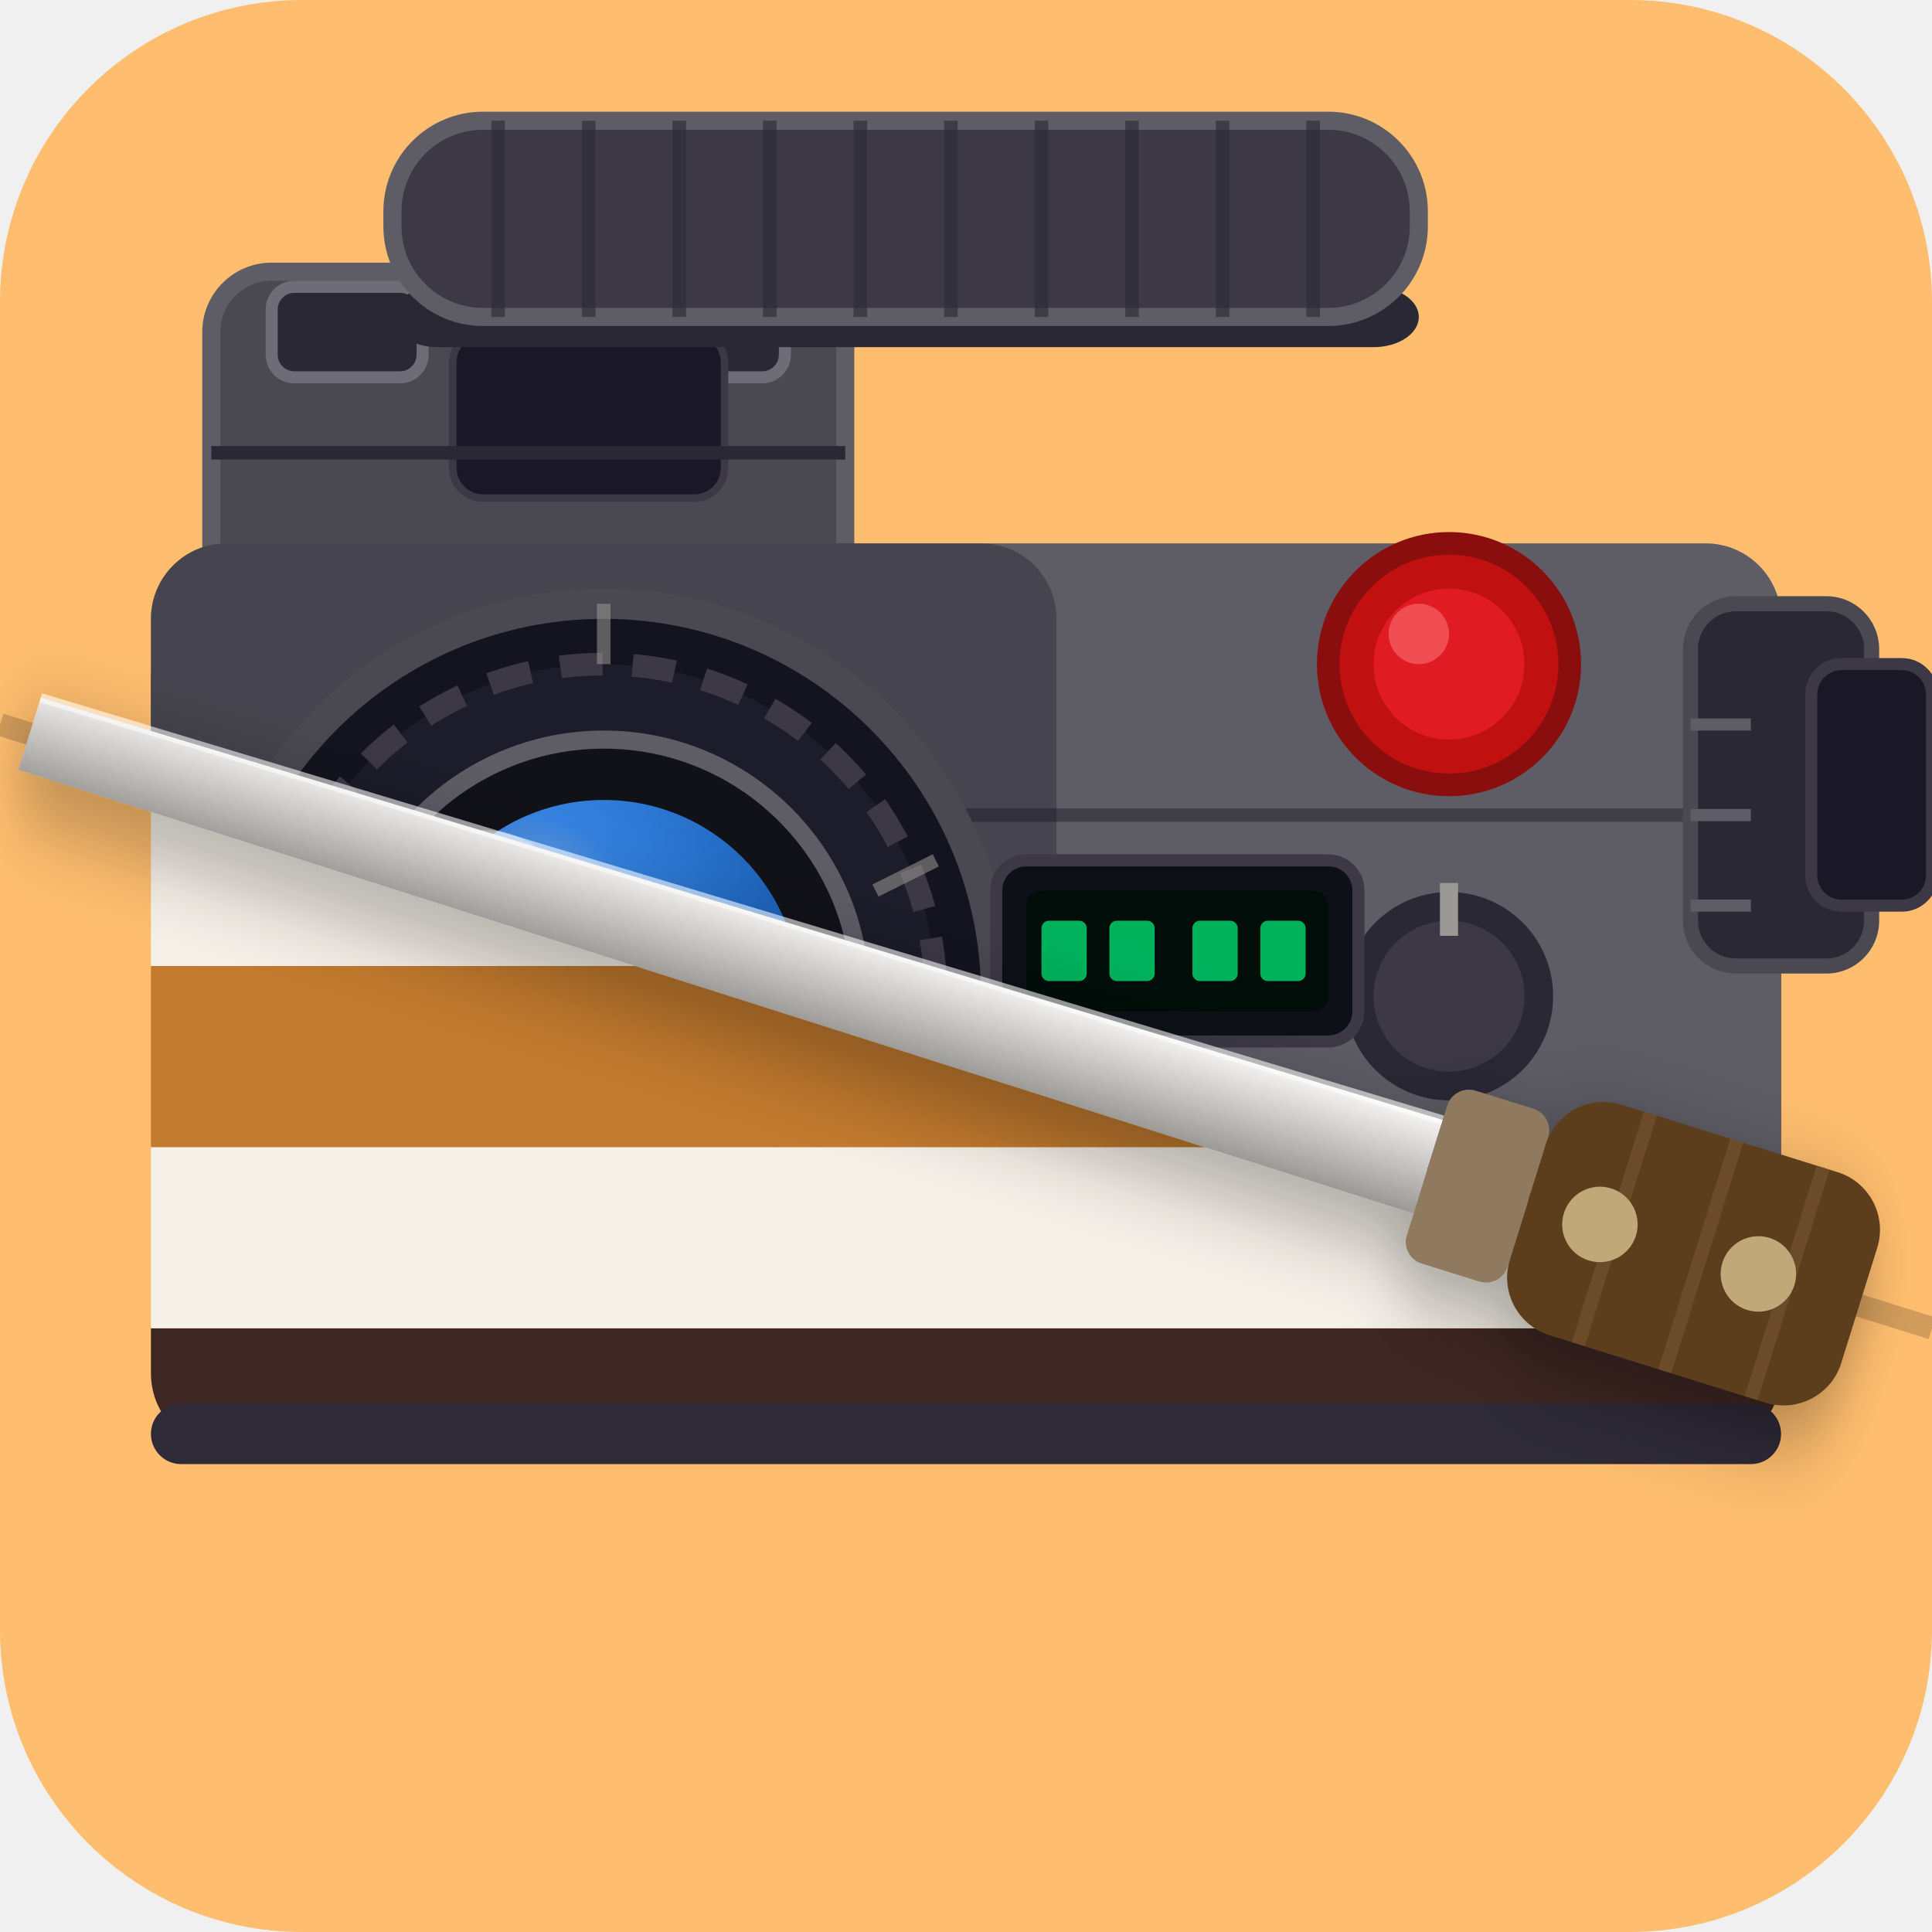
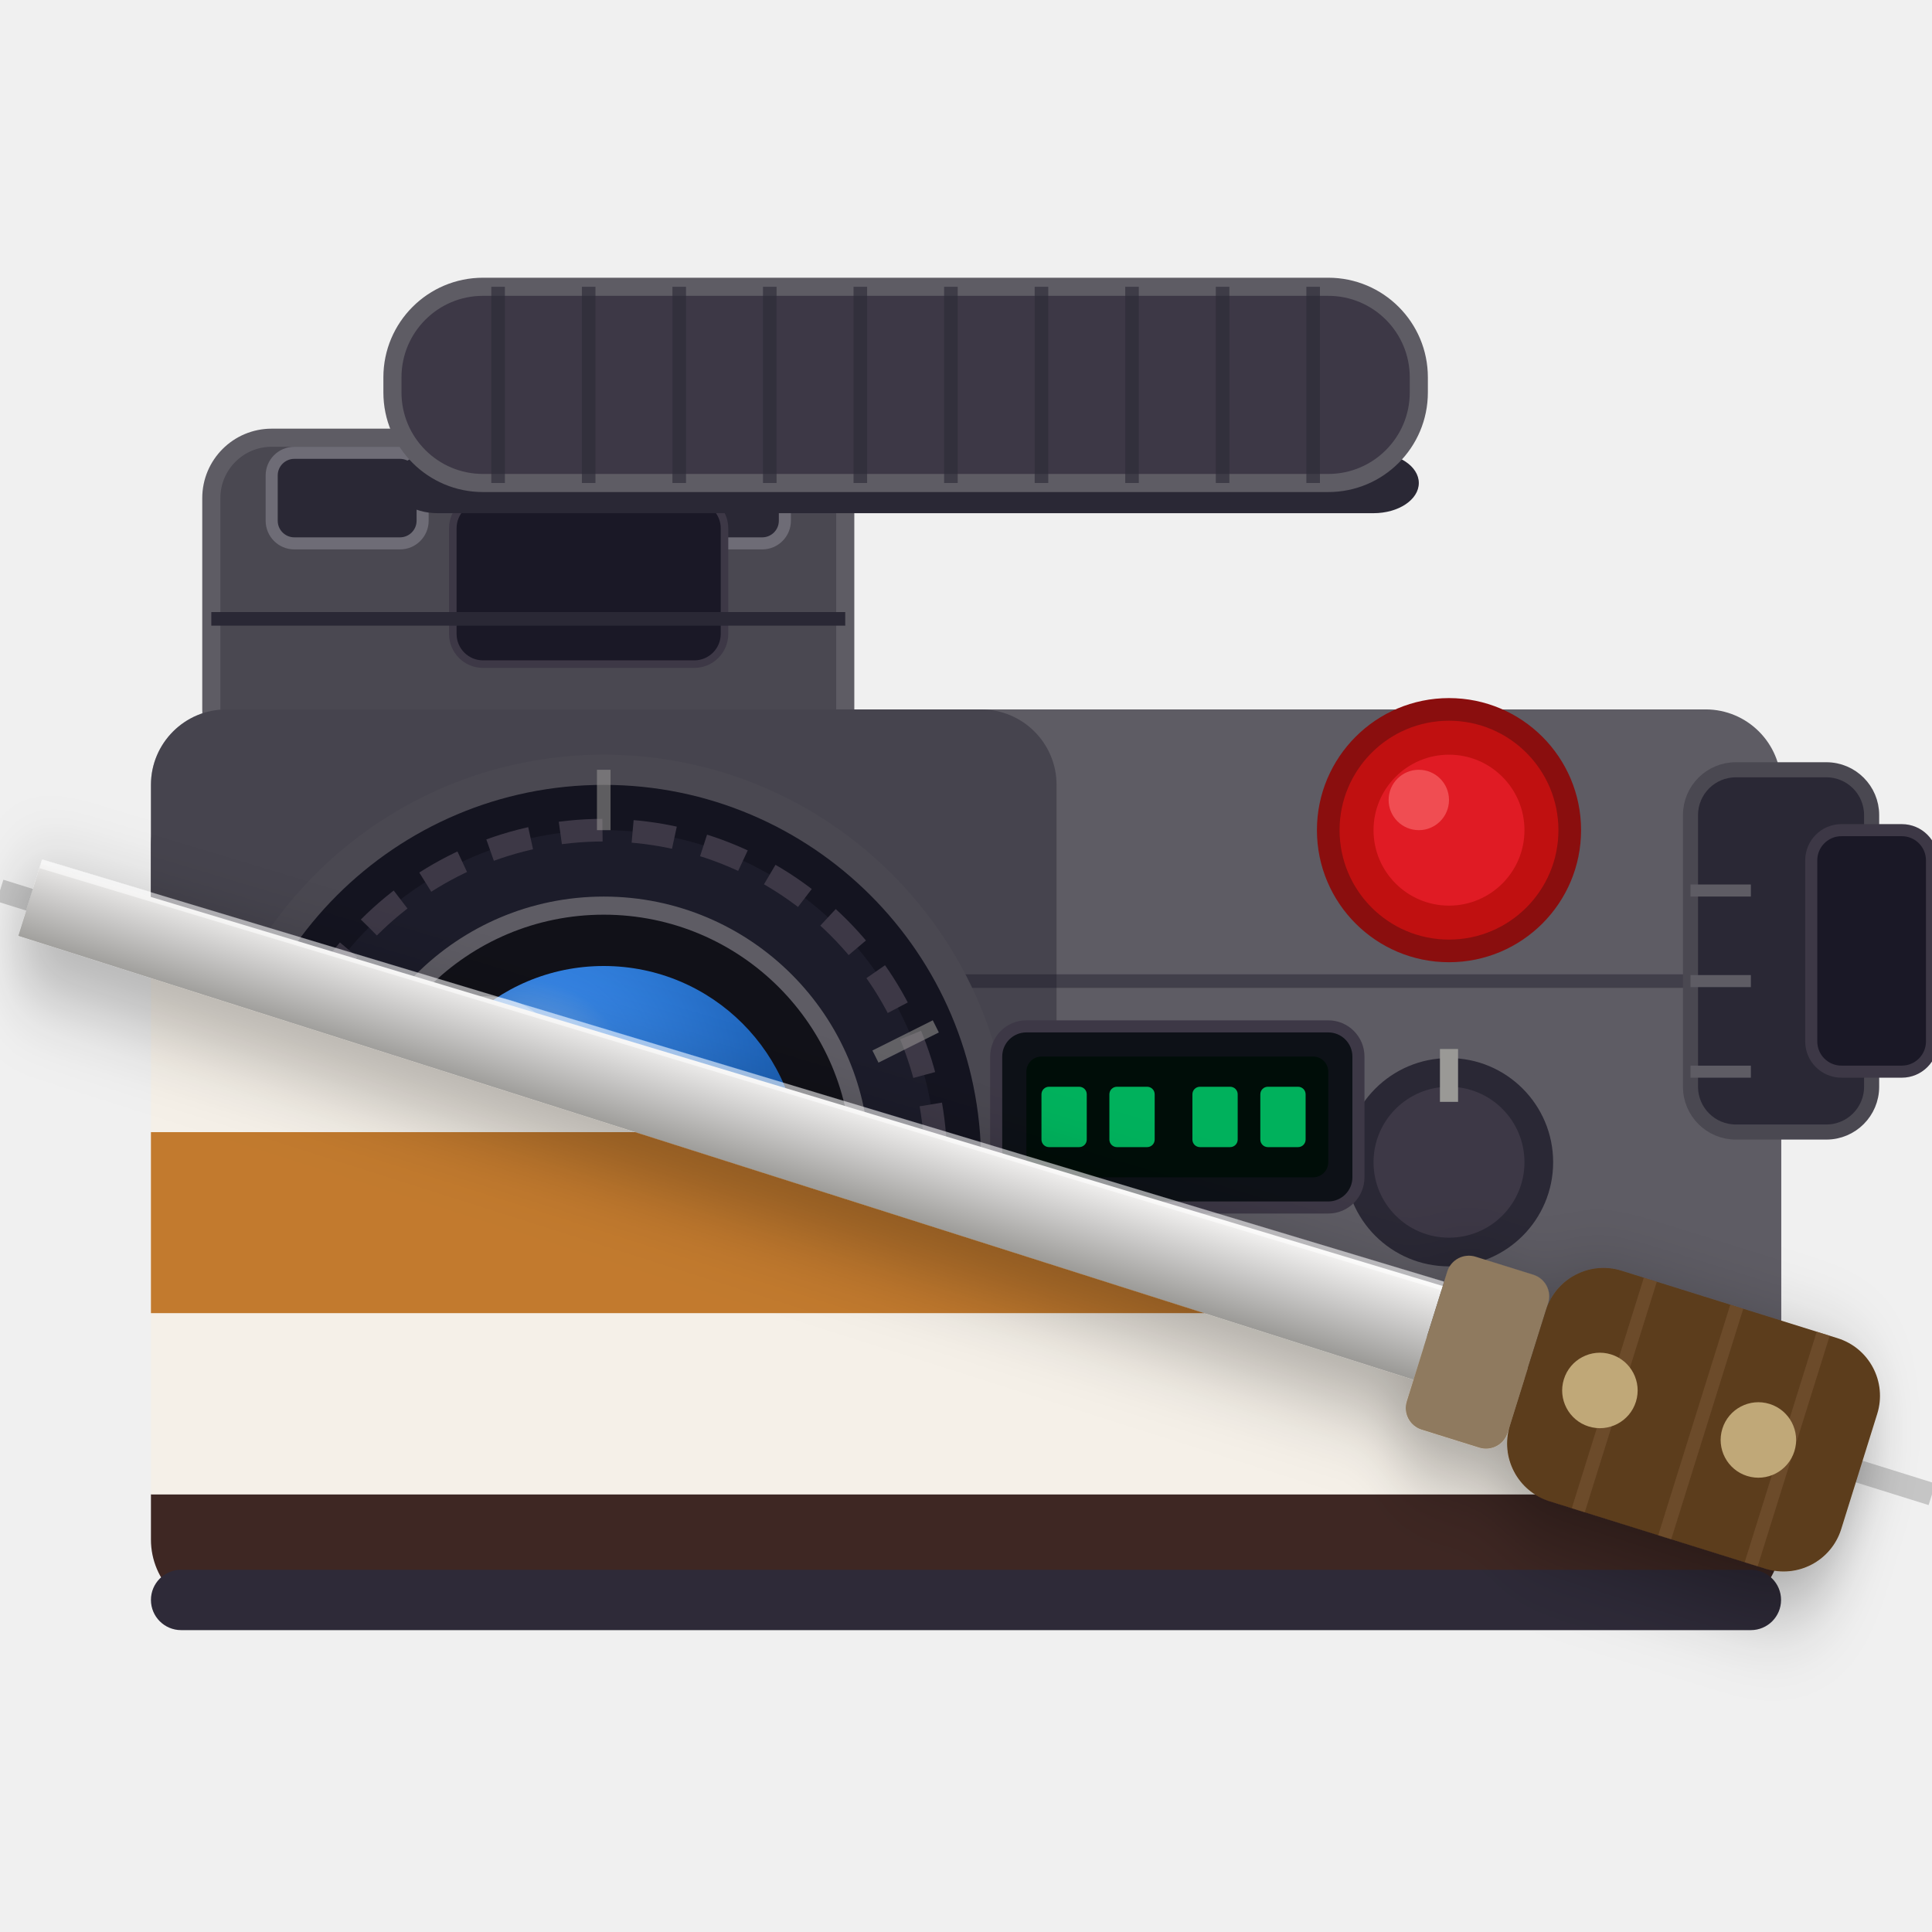
<svg xmlns="http://www.w3.org/2000/svg" viewBox="0 0 128 128" width="128" height="128">
  <defs>
    <radialGradient id="lens" cx="30%" cy="30%" r="70%">
      <stop offset="0%" stop-color="#99c1f1" />
      <stop offset="38%" stop-color="#3584e4" />
      <stop offset="100%" stop-color="#1a5fb4" />
    </radialGradient>
    <linearGradient id="blade" x1="0%" y1="0%" x2="0%" y2="100%">
      <stop offset="0%" stop-color="#f6f5f4" />
      <stop offset="50%" stop-color="#c8c7c6" />
      <stop offset="100%" stop-color="#9a9996" />
    </linearGradient>
    <filter id="shadow" x="-25%" y="-25%" width="150%" height="150%">
      <feDropShadow dx="0" dy="2" stdDeviation="2.5" flood-color="#000" flood-opacity="0.35" />
    </filter>
    <clipPath id="camSide">
      <polygon points="0,0 128,0 128,88 0,48" />
    </clipPath>
    <clipPath id="cakeSide">
      <polygon points="0,48 128,88 128,128 0,128" />
    </clipPath>
    <clipPath id="camBody">
      <rect x="10" y="36" width="108" height="60" rx="5" />
    </clipPath>
  </defs>
-   <rect width="128" height="128" rx="20" fill="#ffbe6f" />
-   <g clip-path="url(#camSide)">
-     <rect x="14" y="38" width="42" height="4" rx="2" fill="#2a2835" />
-     <rect x="14" y="18" width="42" height="22" rx="4" fill="#4a4851" stroke="#5e5c64" stroke-width="1.2" />
-     <rect x="18" y="19" width="10" height="6" rx="1.5" fill="#2a2835" stroke="#6e6c76" stroke-width="0.8" />
-     <rect x="42" y="19" width="10" height="6" rx="1.5" fill="#2a2835" stroke="#6e6c76" stroke-width="0.8" />
-     <rect x="30" y="22" width="18" height="11" rx="2" fill="#1a1826" stroke="#3d3846" stroke-width="0.5" />
-     <line x1="14" y1="30" x2="56" y2="30" stroke="#2a2835" stroke-width="0.9" />
-     <rect x="26" y="19" width="68" height="4" rx="3" fill="#2a2835" />
-     <rect x="26" y="8" width="68" height="13" rx="6" fill="#3d3846" stroke="#5e5c64" stroke-width="1.2" />
-     <g stroke="#2d2b37" stroke-width="0.9" opacity="0.65">
-       <line x1="33" y1="8" x2="33" y2="21" />
-       <line x1="39" y1="8" x2="39" y2="21" />
-       <line x1="45" y1="8" x2="45" y2="21" />
-       <line x1="51" y1="8" x2="51" y2="21" />
-       <line x1="57" y1="8" x2="57" y2="21" />
-       <line x1="63" y1="8" x2="63" y2="21" />
-       <line x1="69" y1="8" x2="69" y2="21" />
-       <line x1="75" y1="8" x2="75" y2="21" />
-       <line x1="81" y1="8" x2="81" y2="21" />
-       <line x1="87" y1="8" x2="87" y2="21" />
+   <g transform="translate(0, 11)">
+     <g clip-path="url(#camSide)">
+       <rect x="14" y="38" width="42" height="4" rx="2" fill="#2a2835" />
+       <rect x="14" y="18" width="42" height="22" rx="4" fill="#4a4851" stroke="#5e5c64" stroke-width="1.2" />
+       <rect x="18" y="19" width="10" height="6" rx="1.5" fill="#2a2835" stroke="#6e6c76" stroke-width="0.8" />
+       <rect x="42" y="19" width="10" height="6" rx="1.5" fill="#2a2835" stroke="#6e6c76" stroke-width="0.8" />
+       <rect x="30" y="22" width="18" height="11" rx="2" fill="#1a1826" stroke="#3d3846" stroke-width="0.5" />
+       <line x1="14" y1="30" x2="56" y2="30" stroke="#2a2835" stroke-width="0.9" />
+       <rect x="26" y="19" width="68" height="4" rx="3" fill="#2a2835" />
+       <rect x="26" y="8" width="68" height="13" rx="6" fill="#3d3846" stroke="#5e5c64" stroke-width="1.2" />
+       <g stroke="#2d2b37" stroke-width="0.9" opacity="0.65">
+         <line x1="33" y1="8" x2="33" y2="21" />
+         <line x1="39" y1="8" x2="39" y2="21" />
+         <line x1="45" y1="8" x2="45" y2="21" />
+         <line x1="51" y1="8" x2="51" y2="21" />
+         <line x1="57" y1="8" x2="57" y2="21" />
+         <line x1="63" y1="8" x2="63" y2="21" />
+         <line x1="69" y1="8" x2="69" y2="21" />
+         <line x1="75" y1="8" x2="75" y2="21" />
+         <line x1="81" y1="8" x2="81" y2="21" />
+         <line x1="87" y1="8" x2="87" y2="21" />
+       </g>
+       <rect x="10" y="40" width="108" height="58" rx="5" fill="#3d3846" />
+       <rect x="10" y="36" width="108" height="56" rx="5" fill="#5e5c64" />
+       <line x1="10" y1="54" x2="118" y2="54" stroke="#2a2835" stroke-width="0.9" opacity="0.55" />
+       <rect x="10" y="36" width="60" height="60" rx="5" fill="#1a1826" opacity="0.35" />
+       <circle cx="40" cy="66" r="26" fill="#141420" stroke="#4a4851" stroke-width="2" />
+       <circle cx="40" cy="66" r="22" fill="#1c1c2a" stroke="#3d3846" stroke-width="1.5" stroke-dasharray="2.8,2" />
+       <circle cx="40" cy="66" r="17" fill="#111118" stroke="#5e5c64" stroke-width="1.2" />
+       <circle cx="40" cy="66" r="13" fill="url(#lens)" />
+       <circle cx="40" cy="66" r="6" fill="#040820" stroke="#1a5fb4" stroke-width="0.8" />
+       <ellipse cx="32" cy="58" rx="4.5" ry="3" fill="#fff" opacity="0.28" />
+       <ellipse cx="45" cy="73" rx="2" ry="1.5" fill="#fff" opacity="0.09" />
+       <g stroke="#9a9996" stroke-width="0.9" opacity="0.55">
+         <line x1="40" y1="40" x2="40" y2="44" />
+         <line x1="62" y1="57" x2="58" y2="59" />
+         <line x1="40" y1="92" x2="40" y2="88" />
+         <line x1="18" y1="57" x2="22" y2="59" />
+       </g>
+       <circle cx="96" cy="44" r="8" fill="#c01010" stroke="#8a0e0e" stroke-width="1.5" />
+       <circle cx="96" cy="44" r="5" fill="#e01b24" />
+       <circle cx="94" cy="42" r="2" fill="#ff8080" opacity="0.5" />
+       <circle cx="96" cy="66" r="7.5" fill="#2a2835" stroke="#5e5c64" stroke-width="1.2" />
+       <circle cx="96" cy="66" r="5" fill="#3d3846" />
+       <line x1="96" y1="58.5" x2="96" y2="62" stroke="#9a9996" stroke-width="1.2" />
+       <rect x="66" y="57" width="24" height="12" rx="2" fill="#0d1117" stroke="#3d3846" stroke-width="0.8" />
+       <rect x="68" y="59" width="20" height="8" rx="1" fill="#000d08" />
+       <g fill="#00e878" opacity="0.75">
+         <rect x="69" y="61" width="3" height="4" rx="0.5" />
+         <rect x="73.5" y="61" width="3" height="4" rx="0.5" />
+         <rect x="79" y="61" width="3" height="4" rx="0.5" />
+         <rect x="83.5" y="61" width="3" height="4" rx="0.5" />
+       </g>
+       <rect x="112" y="40" width="12" height="24" rx="3" fill="#2a2835" stroke="#4a4851" stroke-width="1" />
+       <rect x="120" y="44" width="8" height="16" rx="2" fill="#1a1826" stroke="#3d3846" stroke-width="0.8" />
+       <g stroke="#5e5c64" stroke-width="0.8">
+         <line x1="112" y1="48" x2="116" y2="48" />
+         <line x1="112" y1="54" x2="116" y2="54" />
+         <line x1="112" y1="60" x2="116" y2="60" />
+       </g>
+       <rect x="10" y="91" width="108" height="5" rx="2" fill="#252432" stroke="#4a4851" stroke-width="0.8" />
+       <circle cx="22" cy="93.5" r="2" fill="#3d3846" stroke="#5e5c64" stroke-width="0.7" />
+       <circle cx="64" cy="93.5" r="2" fill="#3d3846" stroke="#5e5c64" stroke-width="0.7" />
+       <circle cx="106" cy="93.5" r="2" fill="#3d3846" stroke="#5e5c64" stroke-width="0.7" />
    </g>
-     <rect x="10" y="40" width="108" height="58" rx="5" fill="#3d3846" />
-     <rect x="10" y="36" width="108" height="56" rx="5" fill="#5e5c64" />
-     <line x1="10" y1="54" x2="118" y2="54" stroke="#2a2835" stroke-width="0.9" opacity="0.55" />
-     <rect x="10" y="36" width="60" height="60" rx="5" fill="#1a1826" opacity="0.35" />
-     <circle cx="40" cy="66" r="26" fill="#141420" stroke="#4a4851" stroke-width="2" />
-     <circle cx="40" cy="66" r="22" fill="#1c1c2a" stroke="#3d3846" stroke-width="1.5" stroke-dasharray="2.8,2" />
-     <circle cx="40" cy="66" r="17" fill="#111118" stroke="#5e5c64" stroke-width="1.2" />
-     <circle cx="40" cy="66" r="13" fill="url(#lens)" />
-     <circle cx="40" cy="66" r="6" fill="#040820" stroke="#1a5fb4" stroke-width="0.8" />
-     <ellipse cx="32" cy="58" rx="4.5" ry="3" fill="#fff" opacity="0.28" />
-     <ellipse cx="45" cy="73" rx="2" ry="1.5" fill="#fff" opacity="0.09" />
-     <g stroke="#9a9996" stroke-width="0.9" opacity="0.55">
-       <line x1="40" y1="40" x2="40" y2="44" />
-       <line x1="62" y1="57" x2="58" y2="59" />
-       <line x1="40" y1="92" x2="40" y2="88" />
-       <line x1="18" y1="57" x2="22" y2="59" />
+     <g clip-path="url(#cakeSide)">
+       <g clip-path="url(#camBody)">
+         <rect x="10" y="88" width="108" height="12" fill="#3e2723" />
+         <rect x="10" y="76" width="108" height="12" fill="#f5f0e8" />
+         <rect x="10" y="64" width="108" height="12" fill="#c27a2e" />
+         <rect x="10" y="52" width="108" height="12" fill="#f5f0e8" />
+         <rect x="10" y="36" width="108" height="16" fill="#d4952a" />
+       </g>
    </g>
-     <circle cx="96" cy="44" r="8" fill="#c01010" stroke="#8a0e0e" stroke-width="1.5" />
-     <circle cx="96" cy="44" r="5" fill="#e01b24" />
-     <circle cx="94" cy="42" r="2" fill="#ff8080" opacity="0.5" />
-     <circle cx="96" cy="66" r="7.5" fill="#2a2835" stroke="#5e5c64" stroke-width="1.2" />
-     <circle cx="96" cy="66" r="5" fill="#3d3846" />
-     <line x1="96" y1="58.5" x2="96" y2="62" stroke="#9a9996" stroke-width="1.2" />
-     <rect x="66" y="57" width="24" height="12" rx="2" fill="#0d1117" stroke="#3d3846" stroke-width="0.8" />
-     <rect x="68" y="59" width="20" height="8" rx="1" fill="#000d08" />
-     <g fill="#00e878" opacity="0.75">
-       <rect x="69" y="61" width="3" height="4" rx="0.5" />
-       <rect x="73.5" y="61" width="3" height="4" rx="0.5" />
-       <rect x="79" y="61" width="3" height="4" rx="0.5" />
-       <rect x="83.5" y="61" width="3" height="4" rx="0.5" />
-     </g>
-     <rect x="112" y="40" width="12" height="24" rx="3" fill="#2a2835" stroke="#4a4851" stroke-width="1" />
-     <rect x="120" y="44" width="8" height="16" rx="2" fill="#1a1826" stroke="#3d3846" stroke-width="0.8" />
-     <g stroke="#5e5c64" stroke-width="0.8">
-       <line x1="112" y1="48" x2="116" y2="48" />
-       <line x1="112" y1="54" x2="116" y2="54" />
-       <line x1="112" y1="60" x2="116" y2="60" />
-     </g>
-     <rect x="10" y="91" width="108" height="5" rx="2" fill="#252432" stroke="#4a4851" stroke-width="0.8" />
-     <circle cx="22" cy="93.5" r="2" fill="#3d3846" stroke="#5e5c64" stroke-width="0.7" />
-     <circle cx="64" cy="93.5" r="2" fill="#3d3846" stroke="#5e5c64" stroke-width="0.7" />
-     <circle cx="106" cy="93.5" r="2" fill="#3d3846" stroke="#5e5c64" stroke-width="0.7" />
-   </g>
-   <g clip-path="url(#cakeSide)">
-     <g clip-path="url(#camBody)">
-       <rect x="10" y="88" width="108" height="12" fill="#3e2723" />
-       <rect x="10" y="76" width="108" height="12" fill="#f5f0e8" />
-       <rect x="10" y="64" width="108" height="12" fill="#c27a2e" />
-       <rect x="10" y="52" width="108" height="12" fill="#f5f0e8" />
-       <rect x="10" y="36" width="108" height="16" fill="#d4952a" />
+     <line x1="0" y1="48" x2="128" y2="88" stroke="#000" stroke-width="1.5" opacity="0.18" />
+     <rect x="10" y="93" width="108" height="4" rx="2" fill="#2e2a38" />
+     <g transform="translate(64,68) rotate(17.35)" filter="url(#shadow)">
+       <polygon points="-65,-2.5 32,-3.5 32,3 -65,2.5" fill="url(#blade)" />
+       <line x1="-65" y1="-2.5" x2="32" y2="-3.5" stroke="#fff" stroke-width="0.6" opacity="0.55" />
+       <rect x="32" y="-6" width="7" height="12" rx="1.5" fill="#8f7a5e" />
+       <rect x="39" y="-8" width="23" height="16" rx="4" fill="#5c3d1e" />
+       <g stroke="#7a5634" stroke-width="0.9" opacity="0.55">
+         <line x1="45" y1="-8" x2="45" y2="8" />
+         <line x1="51" y1="-8" x2="51" y2="8" />
+         <line x1="57" y1="-8" x2="57" y2="8" />
+       </g>
+       <circle cx="44" cy="0" r="2.5" fill="#c0a878" />
+       <circle cx="55" cy="0" r="2.5" fill="#c0a878" />
    </g>
  </g>
-   <line x1="0" y1="48" x2="128" y2="88" stroke="#000" stroke-width="1.5" opacity="0.18" />
-   <rect x="10" y="93" width="108" height="4" rx="2" fill="#2e2a38" />
-   <g transform="translate(64,68) rotate(17.35)" filter="url(#shadow)">
-     <polygon points="-65,-2.5 32,-3.5 32,3 -65,2.5" fill="url(#blade)" />
-     <line x1="-65" y1="-2.5" x2="32" y2="-3.5" stroke="#fff" stroke-width="0.6" opacity="0.55" />
-     <rect x="32" y="-6" width="7" height="12" rx="1.5" fill="#8f7a5e" />
-     <rect x="39" y="-8" width="23" height="16" rx="4" fill="#5c3d1e" />
-     <g stroke="#7a5634" stroke-width="0.9" opacity="0.55">
-       <line x1="45" y1="-8" x2="45" y2="8" />
-       <line x1="51" y1="-8" x2="51" y2="8" />
-       <line x1="57" y1="-8" x2="57" y2="8" />
-     </g>
-     <circle cx="44" cy="0" r="2.5" fill="#c0a878" />
-     <circle cx="55" cy="0" r="2.5" fill="#c0a878" />
-   </g>
</svg>
